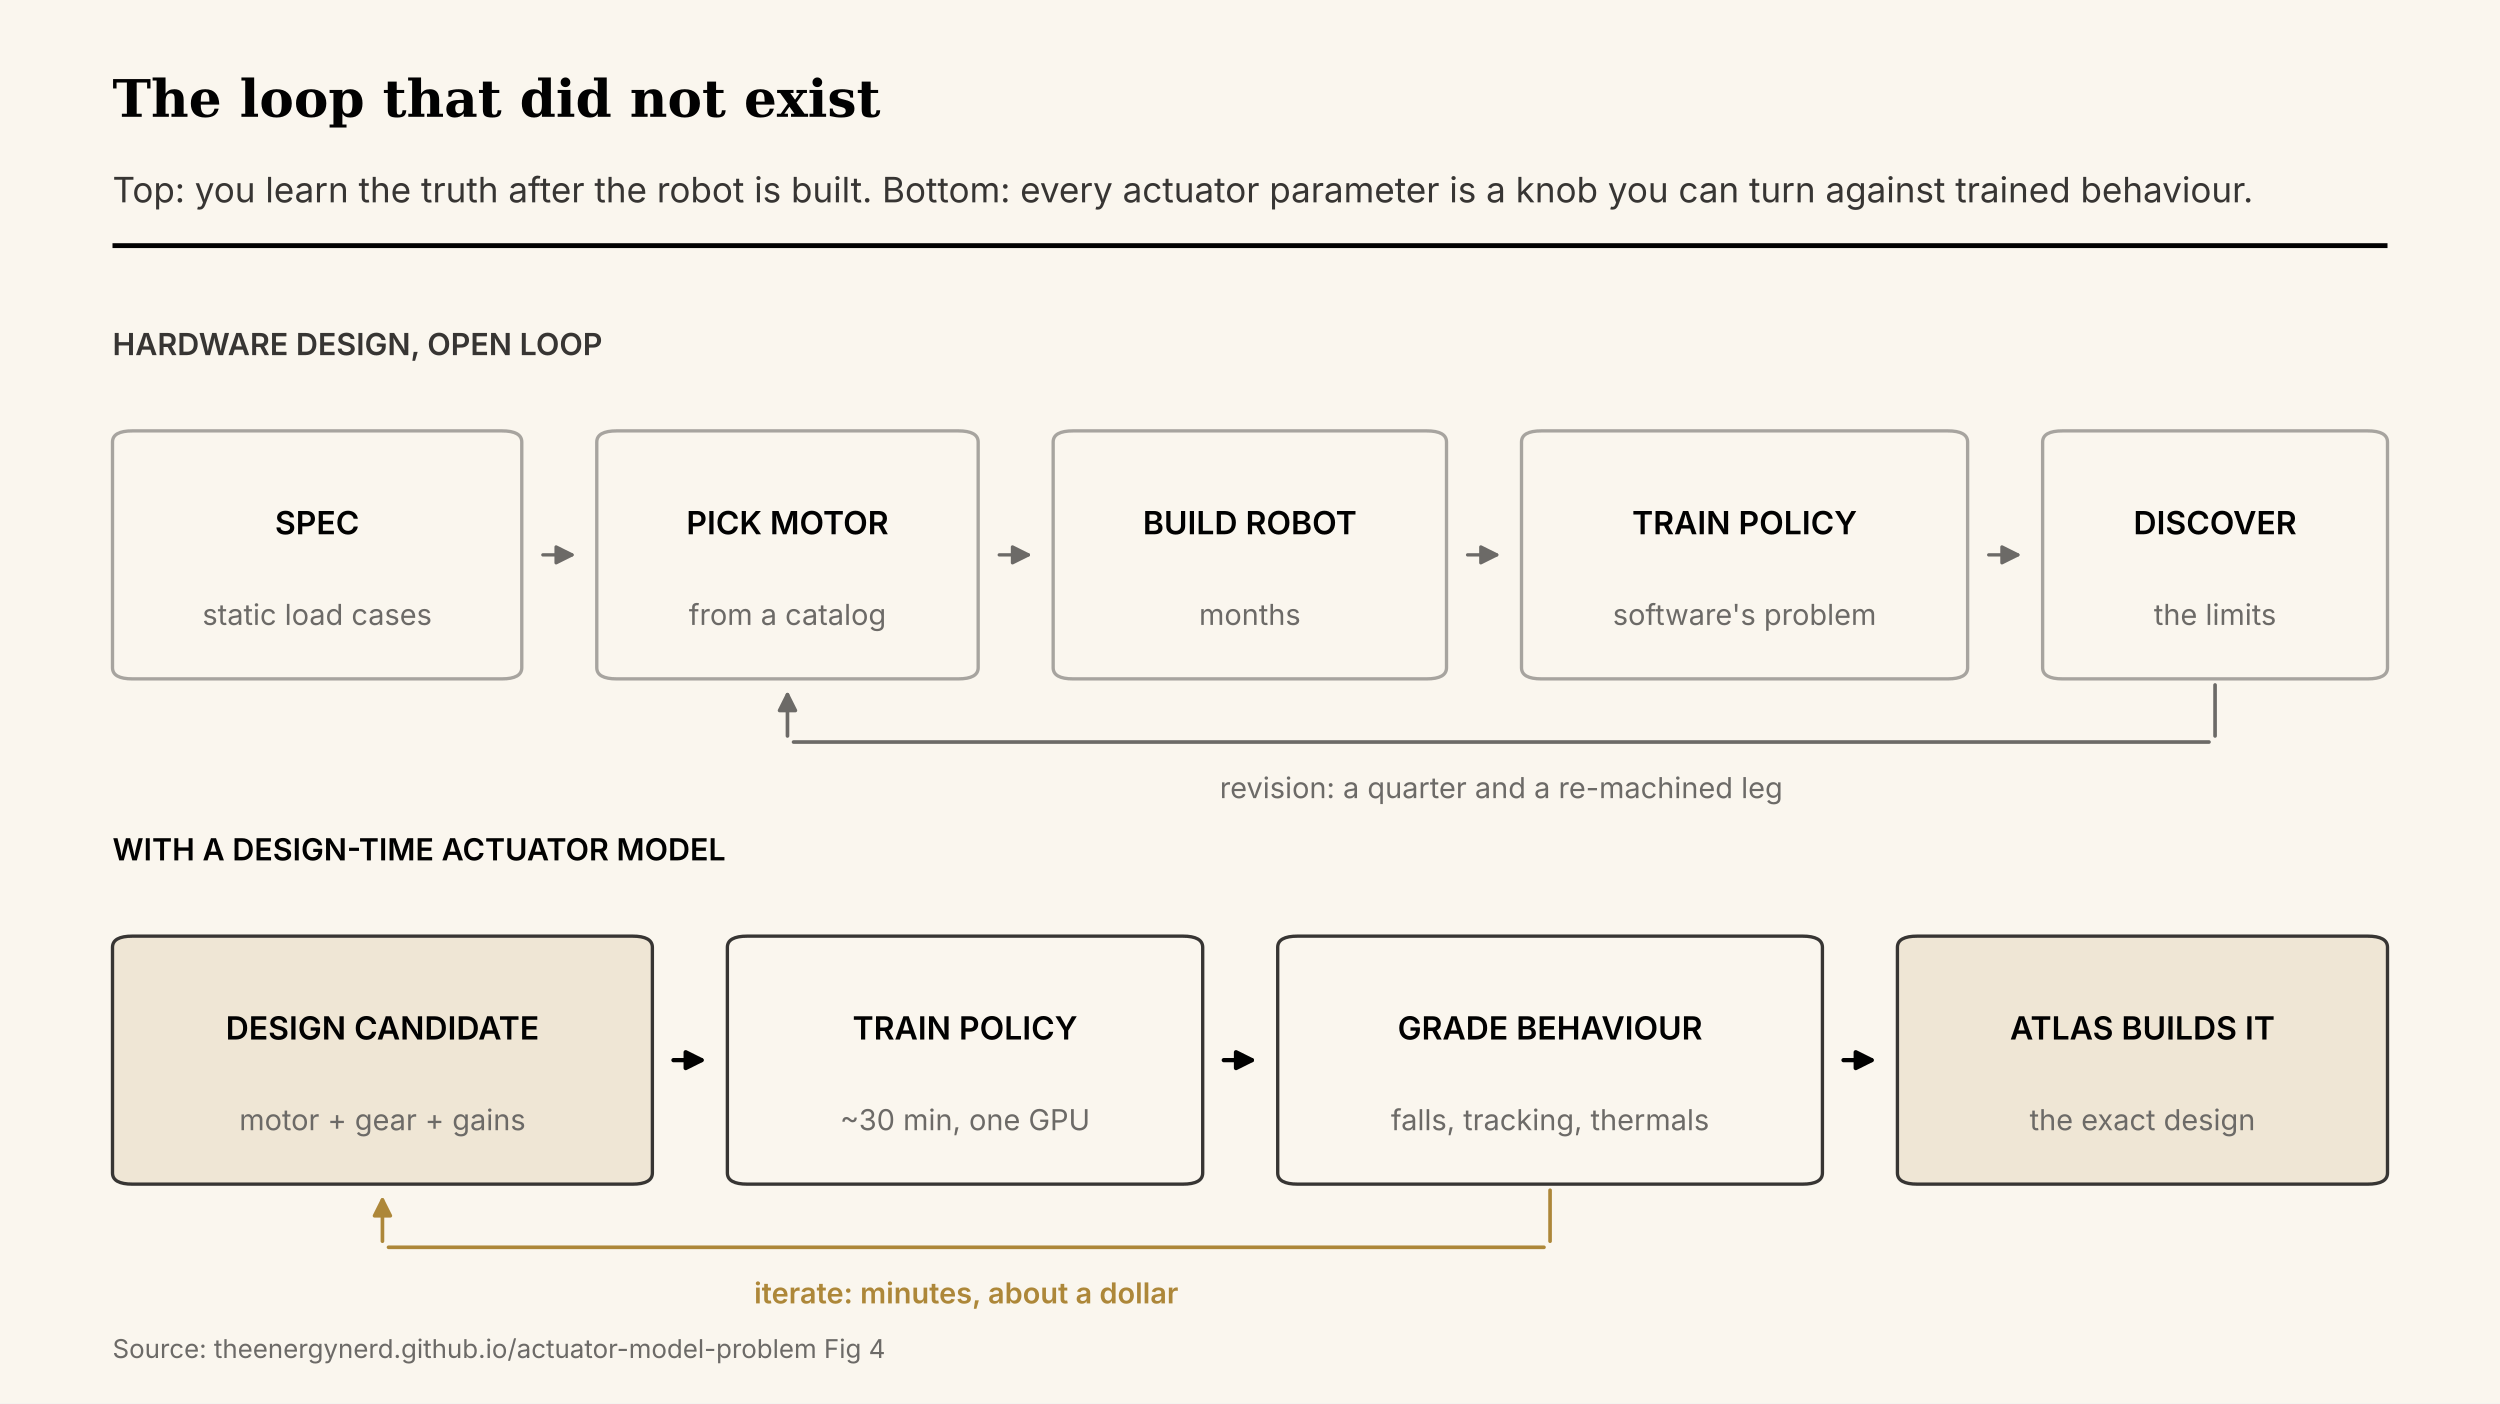
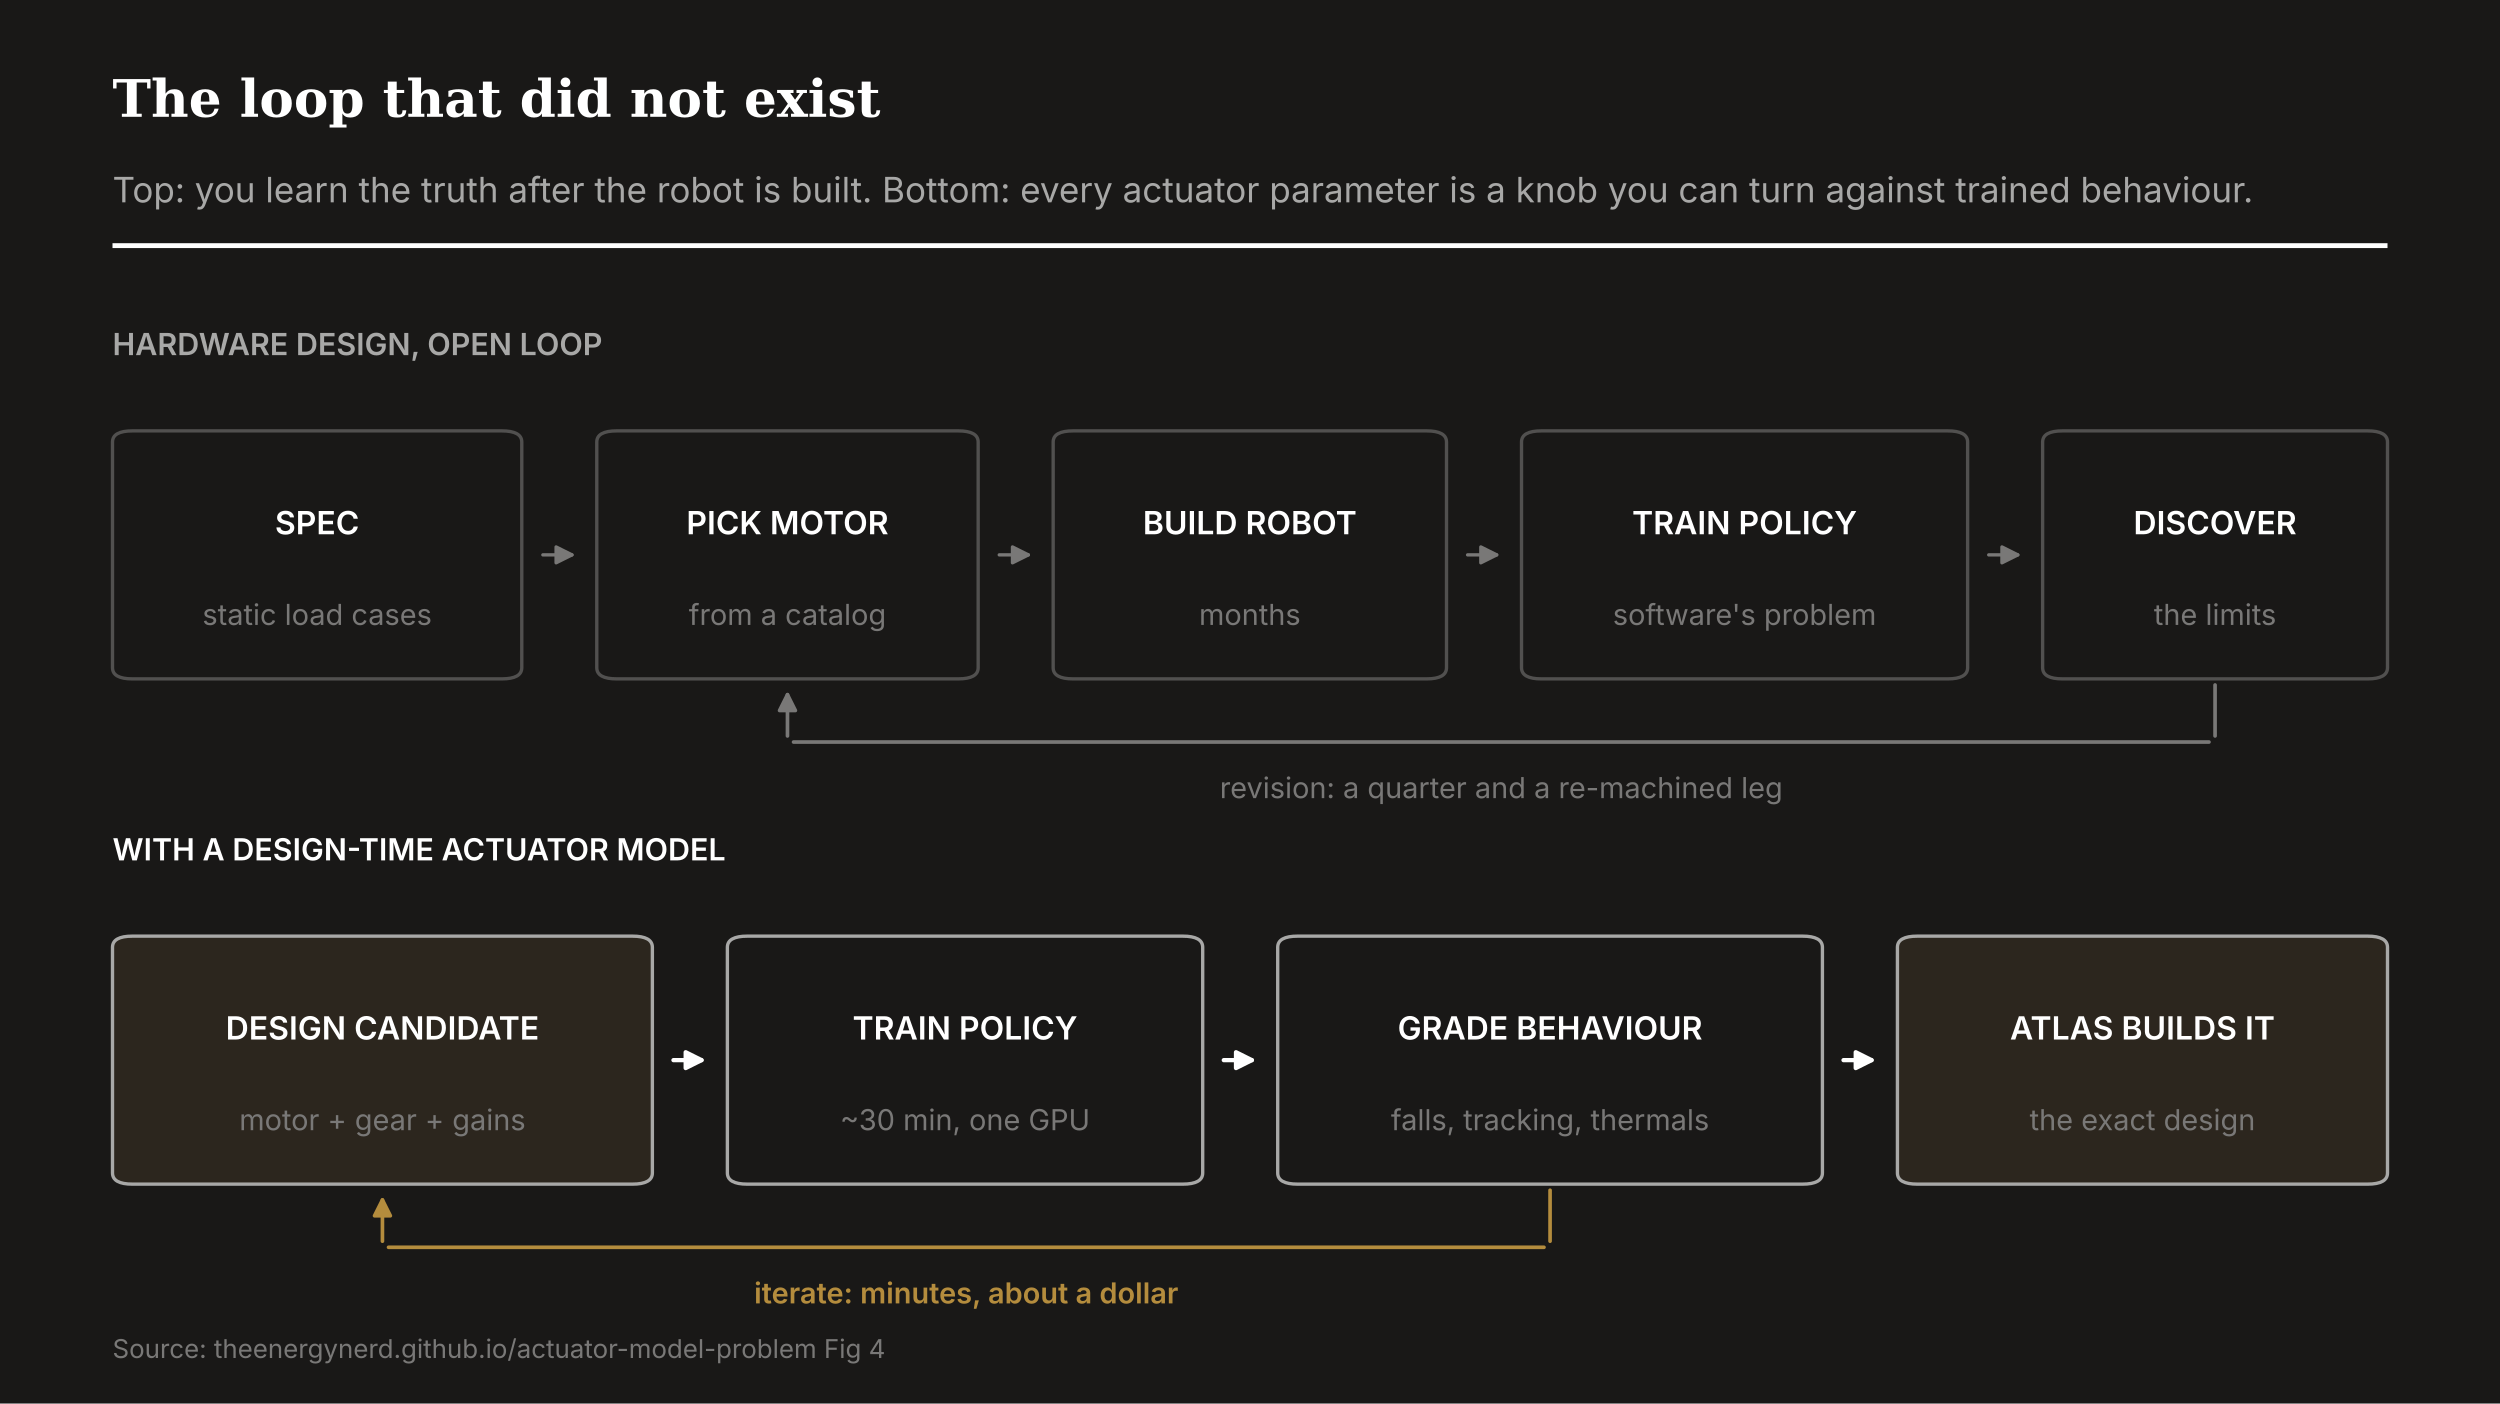
<svg xmlns="http://www.w3.org/2000/svg" width="820.8pt" height="460.8pt" viewBox="0 0 820.8 460.8" version="1.1">
  <defs>
    <style type="text/css">*{stroke-linejoin: round; stroke-linecap: butt}</style>
  </defs>
  <g id="figure_1">
    <g id="patch_1">
-       <path d="M 0 460.8  L 820.8 460.8  L 820.8 0  L 0 0  z " style="fill: #faf6ee" />
+       <path d="M 0 460.8  L 820.8 460.8  L 820.8 0  L 0 0  z " style="fill: #191817" />
    </g>
    <g id="axes_1">
      <g id="patch_2">
-         <path d="M 727.249 224.891  Q 727.249 233.259 727.249 241.626  " clip-path="url(#pe06a3424e8)" style="fill: none; stroke: #6c6a67; stroke-width: 1.2; stroke-linecap: round" />
+         <path d="M 727.249 224.891  Q 727.249 233.259 727.249 241.626  " clip-path="url(#pcabb86910e)" style="fill: none; stroke: #797877; stroke-width: 1.2; stroke-linecap: round" />
      </g>
      <g id="patch_3">
-         <path d="M 725.25 243.625  Q 492.895 243.625 260.54 243.625  " clip-path="url(#pe06a3424e8)" style="fill: none; stroke: #6c6a67; stroke-width: 1.2; stroke-linecap: round" />
+         <path d="M 725.25 243.625  Q 492.895 243.625 260.54 243.625  " clip-path="url(#pcabb86910e)" style="fill: none; stroke: #797877; stroke-width: 1.2; stroke-linecap: round" />
      </g>
      <g id="patch_4">
-         <path d="M 258.543 241.628  Q 258.543 234.18 258.543 228.074  " clip-path="url(#pe06a3424e8)" style="fill: none; stroke: #6c6a67; stroke-width: 1.2; stroke-linecap: round" />
-         <path d="M 255.943 233.274  L 258.543 228.074  L 261.143 233.274  z " clip-path="url(#pe06a3424e8)" style="fill: #6c6a67; stroke: #6c6a67; stroke-width: 1.2; stroke-linecap: round" />
+         <path d="M 258.543 241.628  Q 258.543 234.18 258.543 228.074  " clip-path="url(#pcabb86910e)" style="fill: none; stroke: #797877; stroke-width: 1.2; stroke-linecap: round" />
+         <path d="M 255.943 233.274  L 258.543 228.074  L 261.143 233.274  z " clip-path="url(#pcabb86910e)" style="fill: #797877; stroke: #797877; stroke-width: 1.2; stroke-linecap: round" />
      </g>
      <g id="patch_5">
-         <path d="M 508.917 390.779  Q 508.917 399.147 508.917 407.514  " clip-path="url(#pe06a3424e8)" style="fill: none; stroke: #ad8739; stroke-width: 1.2; stroke-linecap: round" />
+         <path d="M 508.917 390.779  Q 508.917 399.147 508.917 407.514  " clip-path="url(#pcabb86910e)" style="fill: none; stroke: #b48c3d; stroke-width: 1.2; stroke-linecap: round" />
      </g>
      <g id="patch_6">
-         <path d="M 506.919 409.513  Q 317.24 409.513 127.561 409.513  " clip-path="url(#pe06a3424e8)" style="fill: none; stroke: #ad8739; stroke-width: 1.2; stroke-linecap: round" />
+         <path d="M 506.919 409.513  Q 317.24 409.513 127.561 409.513  " clip-path="url(#pcabb86910e)" style="fill: none; stroke: #b48c3d; stroke-width: 1.2; stroke-linecap: round" />
      </g>
      <g id="patch_7">
-         <path d="M 125.562 407.516  Q 125.562 400.068 125.562 393.962  " clip-path="url(#pe06a3424e8)" style="fill: none; stroke: #ad8739; stroke-width: 1.2; stroke-linecap: round" />
-         <path d="M 122.962 399.162  L 125.562 393.962  L 128.162 399.162  z " clip-path="url(#pe06a3424e8)" style="fill: #ad8739; stroke: #ad8739; stroke-width: 1.2; stroke-linecap: round" />
+         <path d="M 125.562 407.516  Q 125.562 400.068 125.562 393.962  " clip-path="url(#pcabb86910e)" style="fill: none; stroke: #b48c3d; stroke-width: 1.2; stroke-linecap: round" />
+         <path d="M 122.962 399.162  L 125.562 393.962  L 128.162 399.162  z " clip-path="url(#pcabb86910e)" style="fill: #b48c3d; stroke: #b48c3d; stroke-width: 1.2; stroke-linecap: round" />
      </g>
      <g id="text_1">
-         <text style="font-weight: 600; font-size: 10px; font-family: 'Inter', 'Helvetica Neue', 'Avenir Next', 'DejaVu Sans', 'Bitstream Vera Sans', 'Computer Modern Sans Serif', 'Lucida Grande', 'Verdana', 'Geneva', 'Lucid', 'Arial', 'Helvetica', 'Avant Garde', sans-serif; text-anchor: start; fill: #373533" x="36.936" y="116.593" transform="rotate(-0 36.936 116.5931)">HARDWARE DESIGN, OPEN LOOP</text>
+         <text style="font-weight: 600; font-size: 10px; font-family: 'Inter', 'Helvetica Neue', 'Avenir Next', 'DejaVu Sans', 'Bitstream Vera Sans', 'Computer Modern Sans Serif', 'Lucida Grande', 'Verdana', 'Geneva', 'Lucid', 'Arial', 'Helvetica', 'Avant Garde', sans-serif; text-anchor: start; fill: #a8a8a7" x="36.936" y="116.593" transform="rotate(-0 36.936 116.5931)">HARDWARE DESIGN, OPEN LOOP</text>
      </g>
      <g id="patch_8">
-         <path d="M 43.502 222.889  L 164.744 222.889  Q 171.31 222.889 171.31 219.203  L 171.31 145.152  Q 171.31 141.466 164.744 141.466  L 43.502 141.466  Q 36.936 141.466 36.936 145.152  L 36.936 219.203  Q 36.936 222.889 43.502 222.889  z " clip-path="url(#pe06a3424e8)" style="fill: #faf6ee; stroke: #a7a49f; stroke-width: 1.1; stroke-linejoin: miter" />
+         <path d="M 43.502 222.889  L 164.744 222.889  Q 171.31 222.889 171.31 219.203  L 171.31 145.152  Q 171.31 141.466 164.744 141.466  L 43.502 141.466  Q 36.936 141.466 36.936 145.152  L 36.936 219.203  Q 36.936 222.889 43.502 222.889  z " clip-path="url(#pcabb86910e)" style="fill: #191817; stroke: #51504f; stroke-width: 1.1; stroke-linejoin: miter" />
      </g>
      <g id="patch_9">
-         <path d="M 202.501 222.889  L 314.585 222.889  Q 321.151 222.889 321.151 219.203  L 321.151 145.152  Q 321.151 141.466 314.585 141.466  L 202.501 141.466  Q 195.934 141.466 195.934 145.152  L 195.934 219.203  Q 195.934 222.889 202.501 222.889  z " clip-path="url(#pe06a3424e8)" style="fill: #faf6ee; stroke: #a7a49f; stroke-width: 1.1; stroke-linejoin: miter" />
+         <path d="M 202.501 222.889  L 314.585 222.889  Q 321.151 222.889 321.151 219.203  L 321.151 145.152  Q 321.151 141.466 314.585 141.466  L 202.501 141.466  Q 195.934 141.466 195.934 145.152  L 195.934 219.203  Q 195.934 222.889 202.501 222.889  z " clip-path="url(#pcabb86910e)" style="fill: #191817; stroke: #51504f; stroke-width: 1.1; stroke-linejoin: miter" />
      </g>
      <g id="patch_10">
-         <path d="M 352.341 222.889  L 468.352 222.889  Q 474.918 222.889 474.918 219.203  L 474.918 145.152  Q 474.918 141.466 468.352 141.466  L 352.341 141.466  Q 345.775 141.466 345.775 145.152  L 345.775 219.203  Q 345.775 222.889 352.341 222.889  z " clip-path="url(#pe06a3424e8)" style="fill: #faf6ee; stroke: #a7a49f; stroke-width: 1.1; stroke-linejoin: miter" />
+         <path d="M 352.341 222.889  L 468.352 222.889  Q 474.918 222.889 474.918 219.203  L 474.918 145.152  Q 474.918 141.466 468.352 141.466  L 352.341 141.466  Q 345.775 141.466 345.775 145.152  L 345.775 219.203  Q 345.775 222.889 352.341 222.889  z " clip-path="url(#pcabb86910e)" style="fill: #191817; stroke: #51504f; stroke-width: 1.1; stroke-linejoin: miter" />
      </g>
      <g id="patch_11">
-         <path d="M 506.108 222.889  L 639.444 222.889  Q 646.01 222.889 646.01 219.203  L 646.01 145.152  Q 646.01 141.466 639.444 141.466  L 506.108 141.466  Q 499.542 141.466 499.542 145.152  L 499.542 219.203  Q 499.542 222.889 506.108 222.889  z " clip-path="url(#pe06a3424e8)" style="fill: #faf6ee; stroke: #a7a49f; stroke-width: 1.1; stroke-linejoin: miter" />
+         <path d="M 506.108 222.889  L 639.444 222.889  Q 646.01 222.889 646.01 219.203  L 646.01 145.152  Q 646.01 141.466 639.444 141.466  L 506.108 141.466  Q 499.542 141.466 499.542 145.152  L 499.542 219.203  Q 499.542 222.889 506.108 222.889  z " clip-path="url(#pcabb86910e)" style="fill: #191817; stroke: #51504f; stroke-width: 1.1; stroke-linejoin: miter" />
      </g>
      <g id="patch_12">
-         <path d="M 677.201 222.889  L 777.298 222.889  Q 783.864 222.889 783.864 219.203  L 783.864 145.152  Q 783.864 141.466 777.298 141.466  L 677.201 141.466  Q 670.634 141.466 670.634 145.152  L 670.634 219.203  Q 670.634 222.889 677.201 222.889  z " clip-path="url(#pe06a3424e8)" style="fill: #faf6ee; stroke: #a7a49f; stroke-width: 1.1; stroke-linejoin: miter" />
+         <path d="M 677.201 222.889  L 777.298 222.889  Q 783.864 222.889 783.864 219.203  L 783.864 145.152  Q 783.864 141.466 777.298 141.466  L 677.201 141.466  Q 670.634 141.466 670.634 145.152  L 670.634 219.203  Q 670.634 222.889 677.201 222.889  z " clip-path="url(#pcabb86910e)" style="fill: #191817; stroke: #51504f; stroke-width: 1.1; stroke-linejoin: miter" />
      </g>
      <g id="patch_13">
-         <path d="M 178.237 182.177  Q 183.624 182.177 187.781 182.177  " clip-path="url(#pe06a3424e8)" style="fill: none; stroke: #6c6a67; stroke-width: 1.1; stroke-linecap: round" />
-         <path d="M 182.581 179.577  L 187.781 182.177  L 182.581 184.777  z " clip-path="url(#pe06a3424e8)" style="fill: #6c6a67; stroke: #6c6a67; stroke-width: 1.1; stroke-linecap: round" />
+         <path d="M 178.237 182.177  Q 183.624 182.177 187.781 182.177  " clip-path="url(#pcabb86910e)" style="fill: none; stroke: #797877; stroke-width: 1.1; stroke-linecap: round" />
+         <path d="M 182.581 179.577  L 187.781 182.177  L 182.581 184.777  z " clip-path="url(#pcabb86910e)" style="fill: #797877; stroke: #797877; stroke-width: 1.1; stroke-linecap: round" />
      </g>
      <g id="patch_14">
-         <path d="M 328.078 182.177  Q 333.465 182.177 337.622 182.177  " clip-path="url(#pe06a3424e8)" style="fill: none; stroke: #6c6a67; stroke-width: 1.1; stroke-linecap: round" />
-         <path d="M 332.422 179.577  L 337.622 182.177  L 332.422 184.777  z " clip-path="url(#pe06a3424e8)" style="fill: #6c6a67; stroke: #6c6a67; stroke-width: 1.1; stroke-linecap: round" />
+         <path d="M 328.078 182.177  Q 333.465 182.177 337.622 182.177  " clip-path="url(#pcabb86910e)" style="fill: none; stroke: #797877; stroke-width: 1.1; stroke-linecap: round" />
+         <path d="M 332.422 179.577  L 337.622 182.177  L 332.422 184.777  z " clip-path="url(#pcabb86910e)" style="fill: #797877; stroke: #797877; stroke-width: 1.1; stroke-linecap: round" />
      </g>
      <g id="patch_15">
-         <path d="M 481.845 182.177  Q 487.232 182.177 491.389 182.177  " clip-path="url(#pe06a3424e8)" style="fill: none; stroke: #6c6a67; stroke-width: 1.1; stroke-linecap: round" />
-         <path d="M 486.189 179.577  L 491.389 182.177  L 486.189 184.777  z " clip-path="url(#pe06a3424e8)" style="fill: #6c6a67; stroke: #6c6a67; stroke-width: 1.1; stroke-linecap: round" />
+         <path d="M 481.845 182.177  Q 487.232 182.177 491.389 182.177  " clip-path="url(#pcabb86910e)" style="fill: none; stroke: #797877; stroke-width: 1.1; stroke-linecap: round" />
+         <path d="M 486.189 179.577  L 491.389 182.177  L 486.189 184.777  z " clip-path="url(#pcabb86910e)" style="fill: #797877; stroke: #797877; stroke-width: 1.1; stroke-linecap: round" />
      </g>
      <g id="patch_16">
-         <path d="M 652.937 182.177  Q 658.324 182.177 662.481 182.177  " clip-path="url(#pe06a3424e8)" style="fill: none; stroke: #6c6a67; stroke-width: 1.1; stroke-linecap: round" />
-         <path d="M 657.281 179.577  L 662.481 182.177  L 657.281 184.777  z " clip-path="url(#pe06a3424e8)" style="fill: #6c6a67; stroke: #6c6a67; stroke-width: 1.1; stroke-linecap: round" />
+         <path d="M 652.937 182.177  Q 658.324 182.177 662.481 182.177  " clip-path="url(#pcabb86910e)" style="fill: none; stroke: #797877; stroke-width: 1.1; stroke-linecap: round" />
+         <path d="M 657.281 179.577  L 662.481 182.177  L 657.281 184.777  z " clip-path="url(#pcabb86910e)" style="fill: #797877; stroke: #797877; stroke-width: 1.1; stroke-linecap: round" />
      </g>
      <g id="text_2">
-         <text style="font-weight: 600; font-size: 10px; font-family: 'Inter', 'Helvetica Neue', 'Avenir Next', 'DejaVu Sans', 'Bitstream Vera Sans', 'Computer Modern Sans Serif', 'Lucida Grande', 'Verdana', 'Geneva', 'Lucid', 'Arial', 'Helvetica', 'Avant Garde', sans-serif; text-anchor: start; fill: #010101" x="36.936" y="282.481" transform="rotate(-0 36.936 282.4811)">WITH A DESIGN-TIME ACTUATOR MODEL</text>
+         <text style="font-weight: 600; font-size: 10px; font-family: 'Inter', 'Helvetica Neue', 'Avenir Next', 'DejaVu Sans', 'Bitstream Vera Sans', 'Computer Modern Sans Serif', 'Lucida Grande', 'Verdana', 'Geneva', 'Lucid', 'Arial', 'Helvetica', 'Avant Garde', sans-serif; text-anchor: start; fill: #ffffff" x="36.936" y="282.481" transform="rotate(-0 36.936 282.4811)">WITH A DESIGN-TIME ACTUATOR MODEL</text>
      </g>
      <g id="patch_17">
-         <path d="M 43.502 388.777  L 207.622 388.777  Q 214.189 388.777 214.189 385.091  L 214.189 311.04  Q 214.189 307.354 207.622 307.354  L 43.502 307.354  Q 36.936 307.354 36.936 311.04  L 36.936 385.091  Q 36.936 388.777 43.502 388.777  z " clip-path="url(#pe06a3424e8)" style="fill: #efe6d5; stroke: #373533; stroke-width: 1.1; stroke-linejoin: miter" />
+         <path d="M 43.502 388.777  L 207.622 388.777  Q 214.189 388.777 214.189 385.091  L 214.189 311.04  Q 214.189 307.354 207.622 307.354  L 43.502 307.354  Q 36.936 307.354 36.936 311.04  L 36.936 385.091  Q 36.936 388.777 43.502 388.777  z " clip-path="url(#pcabb86910e)" style="fill: #2c261e; stroke: #a8a8a7; stroke-width: 1.1; stroke-linejoin: miter" />
      </g>
      <g id="patch_18">
-         <path d="M 245.379 388.777  L 388.304 388.777  Q 394.87 388.777 394.87 385.091  L 394.87 311.04  Q 394.87 307.354 388.304 307.354  L 245.379 307.354  Q 238.813 307.354 238.813 311.04  L 238.813 385.091  Q 238.813 388.777 245.379 388.777  z " clip-path="url(#pe06a3424e8)" style="fill: #faf6ee; stroke: #373533; stroke-width: 1.1; stroke-linejoin: miter" />
+         <path d="M 245.379 388.777  L 388.304 388.777  Q 394.87 388.777 394.87 385.091  L 394.87 311.04  Q 394.87 307.354 388.304 307.354  L 245.379 307.354  Q 238.813 307.354 238.813 311.04  L 238.813 385.091  Q 238.813 388.777 245.379 388.777  z " clip-path="url(#pcabb86910e)" style="fill: #191817; stroke: #a8a8a7; stroke-width: 1.1; stroke-linejoin: miter" />
      </g>
      <g id="patch_19">
-         <path d="M 426.061 388.777  L 591.773 388.777  Q 598.339 388.777 598.339 385.091  L 598.339 311.04  Q 598.339 307.354 591.773 307.354  L 426.061 307.354  Q 419.495 307.354 419.495 311.04  L 419.495 385.091  Q 419.495 388.777 426.061 388.777  z " clip-path="url(#pe06a3424e8)" style="fill: #faf6ee; stroke: #373533; stroke-width: 1.1; stroke-linejoin: miter" />
+         <path d="M 426.061 388.777  L 591.773 388.777  Q 598.339 388.777 598.339 385.091  L 598.339 311.04  Q 598.339 307.354 591.773 307.354  L 426.061 307.354  Q 419.495 307.354 419.495 311.04  L 419.495 385.091  Q 419.495 388.777 426.061 388.777  z " clip-path="url(#pcabb86910e)" style="fill: #191817; stroke: #a8a8a7; stroke-width: 1.1; stroke-linejoin: miter" />
      </g>
      <g id="patch_20">
-         <path d="M 629.53 388.777  L 777.298 388.777  Q 783.864 388.777 783.864 385.091  L 783.864 311.04  Q 783.864 307.354 777.298 307.354  L 629.53 307.354  Q 622.963 307.354 622.963 311.04  L 622.963 385.091  Q 622.963 388.777 629.53 388.777  z " clip-path="url(#pe06a3424e8)" style="fill: #efe6d5; stroke: #373533; stroke-width: 1.1; stroke-linejoin: miter" />
+         <path d="M 629.53 388.777  L 777.298 388.777  Q 783.864 388.777 783.864 385.091  L 783.864 311.04  Q 783.864 307.354 777.298 307.354  L 629.53 307.354  Q 622.963 307.354 622.963 311.04  L 622.963 385.091  Q 622.963 388.777 629.53 388.777  z " clip-path="url(#pcabb86910e)" style="fill: #2c261e; stroke: #a8a8a7; stroke-width: 1.1; stroke-linejoin: miter" />
      </g>
      <g id="patch_21">
-         <path d="M 221.115 348.065  Q 226.502 348.065 230.324 348.065  " clip-path="url(#pe06a3424e8)" style="fill: none; stroke: #010101; stroke-width: 1.4; stroke-linecap: round" />
-         <path d="M 225.124 345.465  L 230.324 348.065  L 225.124 350.665  z " clip-path="url(#pe06a3424e8)" style="fill: #010101; stroke: #010101; stroke-width: 1.4; stroke-linecap: round" />
+         <path d="M 221.115 348.065  Q 226.502 348.065 230.324 348.065  " clip-path="url(#pcabb86910e)" style="fill: none; stroke: #ffffff; stroke-width: 1.4; stroke-linecap: round" />
+         <path d="M 225.124 345.465  L 230.324 348.065  L 225.124 350.665  z " clip-path="url(#pcabb86910e)" style="fill: #ffffff; stroke: #ffffff; stroke-width: 1.4; stroke-linecap: round" />
      </g>
      <g id="patch_22">
-         <path d="M 401.797 348.065  Q 407.184 348.065 411.006 348.065  " clip-path="url(#pe06a3424e8)" style="fill: none; stroke: #010101; stroke-width: 1.4; stroke-linecap: round" />
-         <path d="M 405.806 345.465  L 411.006 348.065  L 405.806 350.665  z " clip-path="url(#pe06a3424e8)" style="fill: #010101; stroke: #010101; stroke-width: 1.4; stroke-linecap: round" />
+         <path d="M 401.797 348.065  Q 407.184 348.065 411.006 348.065  " clip-path="url(#pcabb86910e)" style="fill: none; stroke: #ffffff; stroke-width: 1.4; stroke-linecap: round" />
+         <path d="M 405.806 345.465  L 411.006 348.065  L 405.806 350.665  z " clip-path="url(#pcabb86910e)" style="fill: #ffffff; stroke: #ffffff; stroke-width: 1.4; stroke-linecap: round" />
      </g>
      <g id="patch_23">
-         <path d="M 605.266 348.065  Q 610.653 348.065 614.474 348.065  " clip-path="url(#pe06a3424e8)" style="fill: none; stroke: #010101; stroke-width: 1.4; stroke-linecap: round" />
-         <path d="M 609.274 345.465  L 614.474 348.065  L 609.274 350.665  z " clip-path="url(#pe06a3424e8)" style="fill: #010101; stroke: #010101; stroke-width: 1.4; stroke-linecap: round" />
+         <path d="M 605.266 348.065  Q 610.653 348.065 614.474 348.065  " clip-path="url(#pcabb86910e)" style="fill: none; stroke: #ffffff; stroke-width: 1.4; stroke-linecap: round" />
+         <path d="M 609.274 345.465  L 614.474 348.065  L 609.274 350.665  z " clip-path="url(#pcabb86910e)" style="fill: #ffffff; stroke: #ffffff; stroke-width: 1.4; stroke-linecap: round" />
      </g>
      <g id="text_3">
-         <text style="font-weight: 600; font-size: 10.5px; font-family: 'Inter', 'Helvetica Neue', 'Avenir Next', 'DejaVu Sans', 'Bitstream Vera Sans', 'Computer Modern Sans Serif', 'Lucida Grande', 'Verdana', 'Geneva', 'Lucid', 'Arial', 'Helvetica', 'Avant Garde', sans-serif; text-anchor: middle; fill: #010101" x="104.123" y="175.412" transform="rotate(-0 104.1231 175.4118)">SPEC</text>
+         <text style="font-weight: 600; font-size: 10.5px; font-family: 'Inter', 'Helvetica Neue', 'Avenir Next', 'DejaVu Sans', 'Bitstream Vera Sans', 'Computer Modern Sans Serif', 'Lucida Grande', 'Verdana', 'Geneva', 'Lucid', 'Arial', 'Helvetica', 'Avant Garde', sans-serif; text-anchor: middle; fill: #ffffff" x="104.123" y="175.412" transform="rotate(-0 104.1231 175.4118)">SPEC</text>
      </g>
      <g id="text_4">
-         <text style="font-size: 9.5px; font-family: 'Inter', 'Helvetica Neue', 'Avenir Next', 'DejaVu Sans', 'Bitstream Vera Sans', 'Computer Modern Sans Serif', 'Lucida Grande', 'Verdana', 'Geneva', 'Lucid', 'Arial', 'Helvetica', 'Avant Garde', sans-serif; text-anchor: middle; fill: #6c6a67" x="104.123" y="205.175" transform="rotate(-0 104.1231 205.1747)">static load cases</text>
+         <text style="font-size: 9.5px; font-family: 'Inter', 'Helvetica Neue', 'Avenir Next', 'DejaVu Sans', 'Bitstream Vera Sans', 'Computer Modern Sans Serif', 'Lucida Grande', 'Verdana', 'Geneva', 'Lucid', 'Arial', 'Helvetica', 'Avant Garde', sans-serif; text-anchor: middle; fill: #797877" x="104.123" y="205.175" transform="rotate(-0 104.1231 205.1747)">static load cases</text>
      </g>
      <g id="text_5">
-         <text style="font-weight: 600; font-size: 10.5px; font-family: 'Inter', 'Helvetica Neue', 'Avenir Next', 'DejaVu Sans', 'Bitstream Vera Sans', 'Computer Modern Sans Serif', 'Lucida Grande', 'Verdana', 'Geneva', 'Lucid', 'Arial', 'Helvetica', 'Avant Garde', sans-serif; text-anchor: middle; fill: #010101" x="258.543" y="175.412" transform="rotate(-0 258.5427 175.4118)">PICK MOTOR</text>
+         <text style="font-weight: 600; font-size: 10.5px; font-family: 'Inter', 'Helvetica Neue', 'Avenir Next', 'DejaVu Sans', 'Bitstream Vera Sans', 'Computer Modern Sans Serif', 'Lucida Grande', 'Verdana', 'Geneva', 'Lucid', 'Arial', 'Helvetica', 'Avant Garde', sans-serif; text-anchor: middle; fill: #ffffff" x="258.543" y="175.412" transform="rotate(-0 258.5427 175.4118)">PICK MOTOR</text>
      </g>
      <g id="text_6">
-         <text style="font-size: 9.5px; font-family: 'Inter', 'Helvetica Neue', 'Avenir Next', 'DejaVu Sans', 'Bitstream Vera Sans', 'Computer Modern Sans Serif', 'Lucida Grande', 'Verdana', 'Geneva', 'Lucid', 'Arial', 'Helvetica', 'Avant Garde', sans-serif; text-anchor: middle; fill: #6c6a67" x="258.543" y="205.175" transform="rotate(-0 258.5427 205.1747)">from a catalog</text>
+         <text style="font-size: 9.5px; font-family: 'Inter', 'Helvetica Neue', 'Avenir Next', 'DejaVu Sans', 'Bitstream Vera Sans', 'Computer Modern Sans Serif', 'Lucida Grande', 'Verdana', 'Geneva', 'Lucid', 'Arial', 'Helvetica', 'Avant Garde', sans-serif; text-anchor: middle; fill: #797877" x="258.543" y="205.175" transform="rotate(-0 258.5427 205.1747)">from a catalog</text>
      </g>
      <g id="text_7">
-         <text style="font-weight: 600; font-size: 10.5px; font-family: 'Inter', 'Helvetica Neue', 'Avenir Next', 'DejaVu Sans', 'Bitstream Vera Sans', 'Computer Modern Sans Serif', 'Lucida Grande', 'Verdana', 'Geneva', 'Lucid', 'Arial', 'Helvetica', 'Avant Garde', sans-serif; text-anchor: middle; fill: #010101" x="410.347" y="175.412" transform="rotate(-0 410.3466 175.4118)">BUILD ROBOT</text>
+         <text style="font-weight: 600; font-size: 10.5px; font-family: 'Inter', 'Helvetica Neue', 'Avenir Next', 'DejaVu Sans', 'Bitstream Vera Sans', 'Computer Modern Sans Serif', 'Lucida Grande', 'Verdana', 'Geneva', 'Lucid', 'Arial', 'Helvetica', 'Avant Garde', sans-serif; text-anchor: middle; fill: #ffffff" x="410.347" y="175.412" transform="rotate(-0 410.3466 175.4118)">BUILD ROBOT</text>
      </g>
      <g id="text_8">
-         <text style="font-size: 9.5px; font-family: 'Inter', 'Helvetica Neue', 'Avenir Next', 'DejaVu Sans', 'Bitstream Vera Sans', 'Computer Modern Sans Serif', 'Lucida Grande', 'Verdana', 'Geneva', 'Lucid', 'Arial', 'Helvetica', 'Avant Garde', sans-serif; text-anchor: middle; fill: #6c6a67" x="410.347" y="205.175" transform="rotate(-0 410.3466 205.1747)">months</text>
+         <text style="font-size: 9.5px; font-family: 'Inter', 'Helvetica Neue', 'Avenir Next', 'DejaVu Sans', 'Bitstream Vera Sans', 'Computer Modern Sans Serif', 'Lucida Grande', 'Verdana', 'Geneva', 'Lucid', 'Arial', 'Helvetica', 'Avant Garde', sans-serif; text-anchor: middle; fill: #797877" x="410.347" y="205.175" transform="rotate(-0 410.3466 205.1747)">months</text>
      </g>
      <g id="text_9">
-         <text style="font-weight: 600; font-size: 10.5px; font-family: 'Inter', 'Helvetica Neue', 'Avenir Next', 'DejaVu Sans', 'Bitstream Vera Sans', 'Computer Modern Sans Serif', 'Lucida Grande', 'Verdana', 'Geneva', 'Lucid', 'Arial', 'Helvetica', 'Avant Garde', sans-serif; text-anchor: middle; fill: #010101" x="572.776" y="175.412" transform="rotate(-0 572.7761 175.4118)">TRAIN POLICY</text>
+         <text style="font-weight: 600; font-size: 10.5px; font-family: 'Inter', 'Helvetica Neue', 'Avenir Next', 'DejaVu Sans', 'Bitstream Vera Sans', 'Computer Modern Sans Serif', 'Lucida Grande', 'Verdana', 'Geneva', 'Lucid', 'Arial', 'Helvetica', 'Avant Garde', sans-serif; text-anchor: middle; fill: #ffffff" x="572.776" y="175.412" transform="rotate(-0 572.7761 175.4118)">TRAIN POLICY</text>
      </g>
      <g id="text_10">
-         <text style="font-size: 9.5px; font-family: 'Inter', 'Helvetica Neue', 'Avenir Next', 'DejaVu Sans', 'Bitstream Vera Sans', 'Computer Modern Sans Serif', 'Lucida Grande', 'Verdana', 'Geneva', 'Lucid', 'Arial', 'Helvetica', 'Avant Garde', sans-serif; text-anchor: middle; fill: #6c6a67" x="572.776" y="205.175" transform="rotate(-0 572.7761 205.1747)">software's problem</text>
+         <text style="font-size: 9.5px; font-family: 'Inter', 'Helvetica Neue', 'Avenir Next', 'DejaVu Sans', 'Bitstream Vera Sans', 'Computer Modern Sans Serif', 'Lucida Grande', 'Verdana', 'Geneva', 'Lucid', 'Arial', 'Helvetica', 'Avant Garde', sans-serif; text-anchor: middle; fill: #797877" x="572.776" y="205.175" transform="rotate(-0 572.7761 205.1747)">software's problem</text>
      </g>
      <g id="text_11">
-         <text style="font-weight: 600; font-size: 10.5px; font-family: 'Inter', 'Helvetica Neue', 'Avenir Next', 'DejaVu Sans', 'Bitstream Vera Sans', 'Computer Modern Sans Serif', 'Lucida Grande', 'Verdana', 'Geneva', 'Lucid', 'Arial', 'Helvetica', 'Avant Garde', sans-serif; text-anchor: middle; fill: #010101" x="727.249" y="175.412" transform="rotate(-0 727.2491 175.4118)">DISCOVER</text>
+         <text style="font-weight: 600; font-size: 10.5px; font-family: 'Inter', 'Helvetica Neue', 'Avenir Next', 'DejaVu Sans', 'Bitstream Vera Sans', 'Computer Modern Sans Serif', 'Lucida Grande', 'Verdana', 'Geneva', 'Lucid', 'Arial', 'Helvetica', 'Avant Garde', sans-serif; text-anchor: middle; fill: #ffffff" x="727.249" y="175.412" transform="rotate(-0 727.2491 175.4118)">DISCOVER</text>
      </g>
      <g id="text_12">
-         <text style="font-size: 9.5px; font-family: 'Inter', 'Helvetica Neue', 'Avenir Next', 'DejaVu Sans', 'Bitstream Vera Sans', 'Computer Modern Sans Serif', 'Lucida Grande', 'Verdana', 'Geneva', 'Lucid', 'Arial', 'Helvetica', 'Avant Garde', sans-serif; text-anchor: middle; fill: #6c6a67" x="727.249" y="205.175" transform="rotate(-0 727.2491 205.1747)">the limits</text>
+         <text style="font-size: 9.5px; font-family: 'Inter', 'Helvetica Neue', 'Avenir Next', 'DejaVu Sans', 'Bitstream Vera Sans', 'Computer Modern Sans Serif', 'Lucida Grande', 'Verdana', 'Geneva', 'Lucid', 'Arial', 'Helvetica', 'Avant Garde', sans-serif; text-anchor: middle; fill: #797877" x="727.249" y="205.175" transform="rotate(-0 727.2491 205.1747)">the limits</text>
      </g>
      <g id="text_13">
-         <text style="font-size: 9.5px; font-family: 'Inter', 'Helvetica Neue', 'Avenir Next', 'DejaVu Sans', 'Bitstream Vera Sans', 'Computer Modern Sans Serif', 'Lucida Grande', 'Verdana', 'Geneva', 'Lucid', 'Arial', 'Helvetica', 'Avant Garde', sans-serif; text-anchor: middle; fill: #6c6a67" x="492.896" y="262.044" transform="rotate(-0 492.8959 262.0441)">revision: a quarter and a re-machined leg</text>
+         <text style="font-size: 9.5px; font-family: 'Inter', 'Helvetica Neue', 'Avenir Next', 'DejaVu Sans', 'Bitstream Vera Sans', 'Computer Modern Sans Serif', 'Lucida Grande', 'Verdana', 'Geneva', 'Lucid', 'Arial', 'Helvetica', 'Avant Garde', sans-serif; text-anchor: middle; fill: #797877" x="492.896" y="262.044" transform="rotate(-0 492.8959 262.0441)">revision: a quarter and a re-machined leg</text>
      </g>
      <g id="text_14">
-         <text style="font-weight: 600; font-size: 10.5px; font-family: 'Inter', 'Helvetica Neue', 'Avenir Next', 'DejaVu Sans', 'Bitstream Vera Sans', 'Computer Modern Sans Serif', 'Lucida Grande', 'Verdana', 'Geneva', 'Lucid', 'Arial', 'Helvetica', 'Avant Garde', sans-serif; text-anchor: middle; fill: #010101" x="125.562" y="341.3" transform="rotate(-0 125.5624 341.2998)">DESIGN CANDIDATE</text>
+         <text style="font-weight: 600; font-size: 10.5px; font-family: 'Inter', 'Helvetica Neue', 'Avenir Next', 'DejaVu Sans', 'Bitstream Vera Sans', 'Computer Modern Sans Serif', 'Lucida Grande', 'Verdana', 'Geneva', 'Lucid', 'Arial', 'Helvetica', 'Avant Garde', sans-serif; text-anchor: middle; fill: #ffffff" x="125.562" y="341.3" transform="rotate(-0 125.5624 341.2998)">DESIGN CANDIDATE</text>
      </g>
      <g id="text_15">
-         <text style="font-size: 9.5px; font-family: 'Inter', 'Helvetica Neue', 'Avenir Next', 'DejaVu Sans', 'Bitstream Vera Sans', 'Computer Modern Sans Serif', 'Lucida Grande', 'Verdana', 'Geneva', 'Lucid', 'Arial', 'Helvetica', 'Avant Garde', sans-serif; text-anchor: middle; fill: #6c6a67" x="125.562" y="371.063" transform="rotate(-0 125.5624 371.0627)">motor + gear + gains</text>
+         <text style="font-size: 9.5px; font-family: 'Inter', 'Helvetica Neue', 'Avenir Next', 'DejaVu Sans', 'Bitstream Vera Sans', 'Computer Modern Sans Serif', 'Lucida Grande', 'Verdana', 'Geneva', 'Lucid', 'Arial', 'Helvetica', 'Avant Garde', sans-serif; text-anchor: middle; fill: #797877" x="125.562" y="371.063" transform="rotate(-0 125.5624 371.0627)">motor + gear + gains</text>
      </g>
      <g id="text_16">
-         <text style="font-weight: 600; font-size: 10.5px; font-family: 'Inter', 'Helvetica Neue', 'Avenir Next', 'DejaVu Sans', 'Bitstream Vera Sans', 'Computer Modern Sans Serif', 'Lucida Grande', 'Verdana', 'Geneva', 'Lucid', 'Arial', 'Helvetica', 'Avant Garde', sans-serif; text-anchor: middle; fill: #010101" x="316.842" y="341.3" transform="rotate(-0 316.8416 341.2998)">TRAIN POLICY</text>
+         <text style="font-weight: 600; font-size: 10.5px; font-family: 'Inter', 'Helvetica Neue', 'Avenir Next', 'DejaVu Sans', 'Bitstream Vera Sans', 'Computer Modern Sans Serif', 'Lucida Grande', 'Verdana', 'Geneva', 'Lucid', 'Arial', 'Helvetica', 'Avant Garde', sans-serif; text-anchor: middle; fill: #ffffff" x="316.842" y="341.3" transform="rotate(-0 316.8416 341.2998)">TRAIN POLICY</text>
      </g>
      <g id="text_17">
-         <text style="font-size: 9.5px; font-family: 'Inter', 'Helvetica Neue', 'Avenir Next', 'DejaVu Sans', 'Bitstream Vera Sans', 'Computer Modern Sans Serif', 'Lucida Grande', 'Verdana', 'Geneva', 'Lucid', 'Arial', 'Helvetica', 'Avant Garde', sans-serif; text-anchor: middle; fill: #6c6a67" x="316.842" y="371.063" transform="rotate(-0 316.8416 371.0627)">~30 min, one GPU</text>
+         <text style="font-size: 9.5px; font-family: 'Inter', 'Helvetica Neue', 'Avenir Next', 'DejaVu Sans', 'Bitstream Vera Sans', 'Computer Modern Sans Serif', 'Lucida Grande', 'Verdana', 'Geneva', 'Lucid', 'Arial', 'Helvetica', 'Avant Garde', sans-serif; text-anchor: middle; fill: #797877" x="316.842" y="371.063" transform="rotate(-0 316.8416 371.0627)">~30 min, one GPU</text>
      </g>
      <g id="text_18">
-         <text style="font-weight: 600; font-size: 10.5px; font-family: 'Inter', 'Helvetica Neue', 'Avenir Next', 'DejaVu Sans', 'Bitstream Vera Sans', 'Computer Modern Sans Serif', 'Lucida Grande', 'Verdana', 'Geneva', 'Lucid', 'Arial', 'Helvetica', 'Avant Garde', sans-serif; text-anchor: middle; fill: #010101" x="508.917" y="341.3" transform="rotate(-0 508.9168 341.2998)">GRADE BEHAVIOUR</text>
+         <text style="font-weight: 600; font-size: 10.5px; font-family: 'Inter', 'Helvetica Neue', 'Avenir Next', 'DejaVu Sans', 'Bitstream Vera Sans', 'Computer Modern Sans Serif', 'Lucida Grande', 'Verdana', 'Geneva', 'Lucid', 'Arial', 'Helvetica', 'Avant Garde', sans-serif; text-anchor: middle; fill: #ffffff" x="508.917" y="341.3" transform="rotate(-0 508.9168 341.2998)">GRADE BEHAVIOUR</text>
      </g>
      <g id="text_19">
-         <text style="font-size: 9.5px; font-family: 'Inter', 'Helvetica Neue', 'Avenir Next', 'DejaVu Sans', 'Bitstream Vera Sans', 'Computer Modern Sans Serif', 'Lucida Grande', 'Verdana', 'Geneva', 'Lucid', 'Arial', 'Helvetica', 'Avant Garde', sans-serif; text-anchor: middle; fill: #6c6a67" x="508.917" y="371.063" transform="rotate(-0 508.9168 371.0627)">falls, tracking, thermals</text>
+         <text style="font-size: 9.5px; font-family: 'Inter', 'Helvetica Neue', 'Avenir Next', 'DejaVu Sans', 'Bitstream Vera Sans', 'Computer Modern Sans Serif', 'Lucida Grande', 'Verdana', 'Geneva', 'Lucid', 'Arial', 'Helvetica', 'Avant Garde', sans-serif; text-anchor: middle; fill: #797877" x="508.917" y="371.063" transform="rotate(-0 508.9168 371.0627)">falls, tracking, thermals</text>
      </g>
      <g id="text_20">
-         <text style="font-weight: 600; font-size: 10.5px; font-family: 'Inter', 'Helvetica Neue', 'Avenir Next', 'DejaVu Sans', 'Bitstream Vera Sans', 'Computer Modern Sans Serif', 'Lucida Grande', 'Verdana', 'Geneva', 'Lucid', 'Arial', 'Helvetica', 'Avant Garde', sans-serif; text-anchor: middle; fill: #010101" x="703.414" y="341.3" transform="rotate(-0 703.4136 341.2998)">ATLAS BUILDS IT</text>
+         <text style="font-weight: 600; font-size: 10.5px; font-family: 'Inter', 'Helvetica Neue', 'Avenir Next', 'DejaVu Sans', 'Bitstream Vera Sans', 'Computer Modern Sans Serif', 'Lucida Grande', 'Verdana', 'Geneva', 'Lucid', 'Arial', 'Helvetica', 'Avant Garde', sans-serif; text-anchor: middle; fill: #ffffff" x="703.414" y="341.3" transform="rotate(-0 703.4136 341.2998)">ATLAS BUILDS IT</text>
      </g>
      <g id="text_21">
-         <text style="font-size: 9.5px; font-family: 'Inter', 'Helvetica Neue', 'Avenir Next', 'DejaVu Sans', 'Bitstream Vera Sans', 'Computer Modern Sans Serif', 'Lucida Grande', 'Verdana', 'Geneva', 'Lucid', 'Arial', 'Helvetica', 'Avant Garde', sans-serif; text-anchor: middle; fill: #6c6a67" x="703.414" y="371.063" transform="rotate(-0 703.4136 371.0627)">the exact design</text>
+         <text style="font-size: 9.5px; font-family: 'Inter', 'Helvetica Neue', 'Avenir Next', 'DejaVu Sans', 'Bitstream Vera Sans', 'Computer Modern Sans Serif', 'Lucida Grande', 'Verdana', 'Geneva', 'Lucid', 'Arial', 'Helvetica', 'Avant Garde', sans-serif; text-anchor: middle; fill: #797877" x="703.414" y="371.063" transform="rotate(-0 703.4136 371.0627)">the exact design</text>
      </g>
      <g id="text_22">
-         <text style="font-weight: 600; font-size: 9.5px; font-family: 'Inter', 'Helvetica Neue', 'Avenir Next', 'DejaVu Sans', 'Bitstream Vera Sans', 'Computer Modern Sans Serif', 'Lucida Grande', 'Verdana', 'Geneva', 'Lucid', 'Arial', 'Helvetica', 'Avant Garde', sans-serif; text-anchor: middle; fill: #ad8739" x="317.24" y="427.932" transform="rotate(-0 317.2396 427.9321)">iterate: minutes, about a dollar</text>
+         <text style="font-weight: 600; font-size: 9.5px; font-family: 'Inter', 'Helvetica Neue', 'Avenir Next', 'DejaVu Sans', 'Bitstream Vera Sans', 'Computer Modern Sans Serif', 'Lucida Grande', 'Verdana', 'Geneva', 'Lucid', 'Arial', 'Helvetica', 'Avant Garde', sans-serif; text-anchor: middle; fill: #b48c3d" x="317.24" y="427.932" transform="rotate(-0 317.2396 427.9321)">iterate: minutes, about a dollar</text>
      </g>
    </g>
    <g id="line2d_1">
-       <path d="M 36.936 80.64  L 783.864 80.64  " style="fill: none; stroke: #010101; stroke-width: 1.6" />
+       <path d="M 36.936 80.64  L 783.864 80.64  " style="fill: none; stroke: #ffffff; stroke-width: 1.6" />
    </g>
    <g id="text_23">
-       <text style="font-weight: 700; font-size: 17px; font-family: 'Source Serif 4', 'Charter', 'Georgia', 'Iowan Old Style', 'DejaVu Serif', 'Bitstream Vera Serif', 'Computer Modern Roman', 'New Century Schoolbook', 'Century Schoolbook L', 'Utopia', 'ITC Bookman', 'Bookman', 'Nimbus Roman No9 L', 'Times New Roman', 'Times', 'Palatino', serif; text-anchor: start; fill: #010101" x="36.936" y="38.348" transform="rotate(-0 36.936 38.348)">The loop that did not exist</text>
+       <text style="font-weight: 700; font-size: 17px; font-family: 'Source Serif 4', 'Charter', 'Georgia', 'Iowan Old Style', 'DejaVu Serif', 'Bitstream Vera Serif', 'Computer Modern Roman', 'New Century Schoolbook', 'Century Schoolbook L', 'Utopia', 'ITC Bookman', 'Bookman', 'Nimbus Roman No9 L', 'Times New Roman', 'Times', 'Palatino', serif; text-anchor: start; fill: #ffffff" x="36.936" y="38.348" transform="rotate(-0 36.936 38.348)">The loop that did not exist</text>
    </g>
    <g id="text_24">
-       <text style="font-size: 11.5px; font-family: 'Inter', 'Helvetica Neue', 'Avenir Next', 'DejaVu Sans', 'Bitstream Vera Sans', 'Computer Modern Sans Serif', 'Lucida Grande', 'Verdana', 'Geneva', 'Lucid', 'Arial', 'Helvetica', 'Avant Garde', sans-serif; text-anchor: start; fill: #373533" x="36.936" y="66.437" transform="rotate(-0 36.936 66.43663)">Top: you learn the truth after the robot is built. Bottom: every actuator parameter is a knob you can turn against trained behaviour.</text>
+       <text style="font-size: 11.5px; font-family: 'Inter', 'Helvetica Neue', 'Avenir Next', 'DejaVu Sans', 'Bitstream Vera Sans', 'Computer Modern Sans Serif', 'Lucida Grande', 'Verdana', 'Geneva', 'Lucid', 'Arial', 'Helvetica', 'Avant Garde', sans-serif; text-anchor: start; fill: #a8a8a7" x="36.936" y="66.437" transform="rotate(-0 36.936 66.43663)">Top: you learn the truth after the robot is built. Bottom: every actuator parameter is a knob you can turn against trained behaviour.</text>
    </g>
    <g id="text_25">
-       <text style="font-size: 8.5px; font-family: 'Inter', 'Helvetica Neue', 'Avenir Next', 'DejaVu Sans', 'Bitstream Vera Sans', 'Computer Modern Sans Serif', 'Lucida Grande', 'Verdana', 'Geneva', 'Lucid', 'Arial', 'Helvetica', 'Avant Garde', sans-serif; text-anchor: start; fill: #6c6a67" x="36.936" y="445.847" transform="rotate(-0 36.936 445.8473)">Source: theenergynerd.github.io/actuator-model-problem Fig 4</text>
+       <text style="font-size: 8.5px; font-family: 'Inter', 'Helvetica Neue', 'Avenir Next', 'DejaVu Sans', 'Bitstream Vera Sans', 'Computer Modern Sans Serif', 'Lucida Grande', 'Verdana', 'Geneva', 'Lucid', 'Arial', 'Helvetica', 'Avant Garde', sans-serif; text-anchor: start; fill: #797877" x="36.936" y="445.847" transform="rotate(-0 36.936 445.8473)">Source: theenergynerd.github.io/actuator-model-problem Fig 4</text>
    </g>
  </g>
  <defs>
-     <clipPath id="pe06a3424e8">
+     <clipPath id="pcabb86910e">
      <rect x="0" y="0" width="820.8" height="460.8" />
    </clipPath>
  </defs>
</svg>
